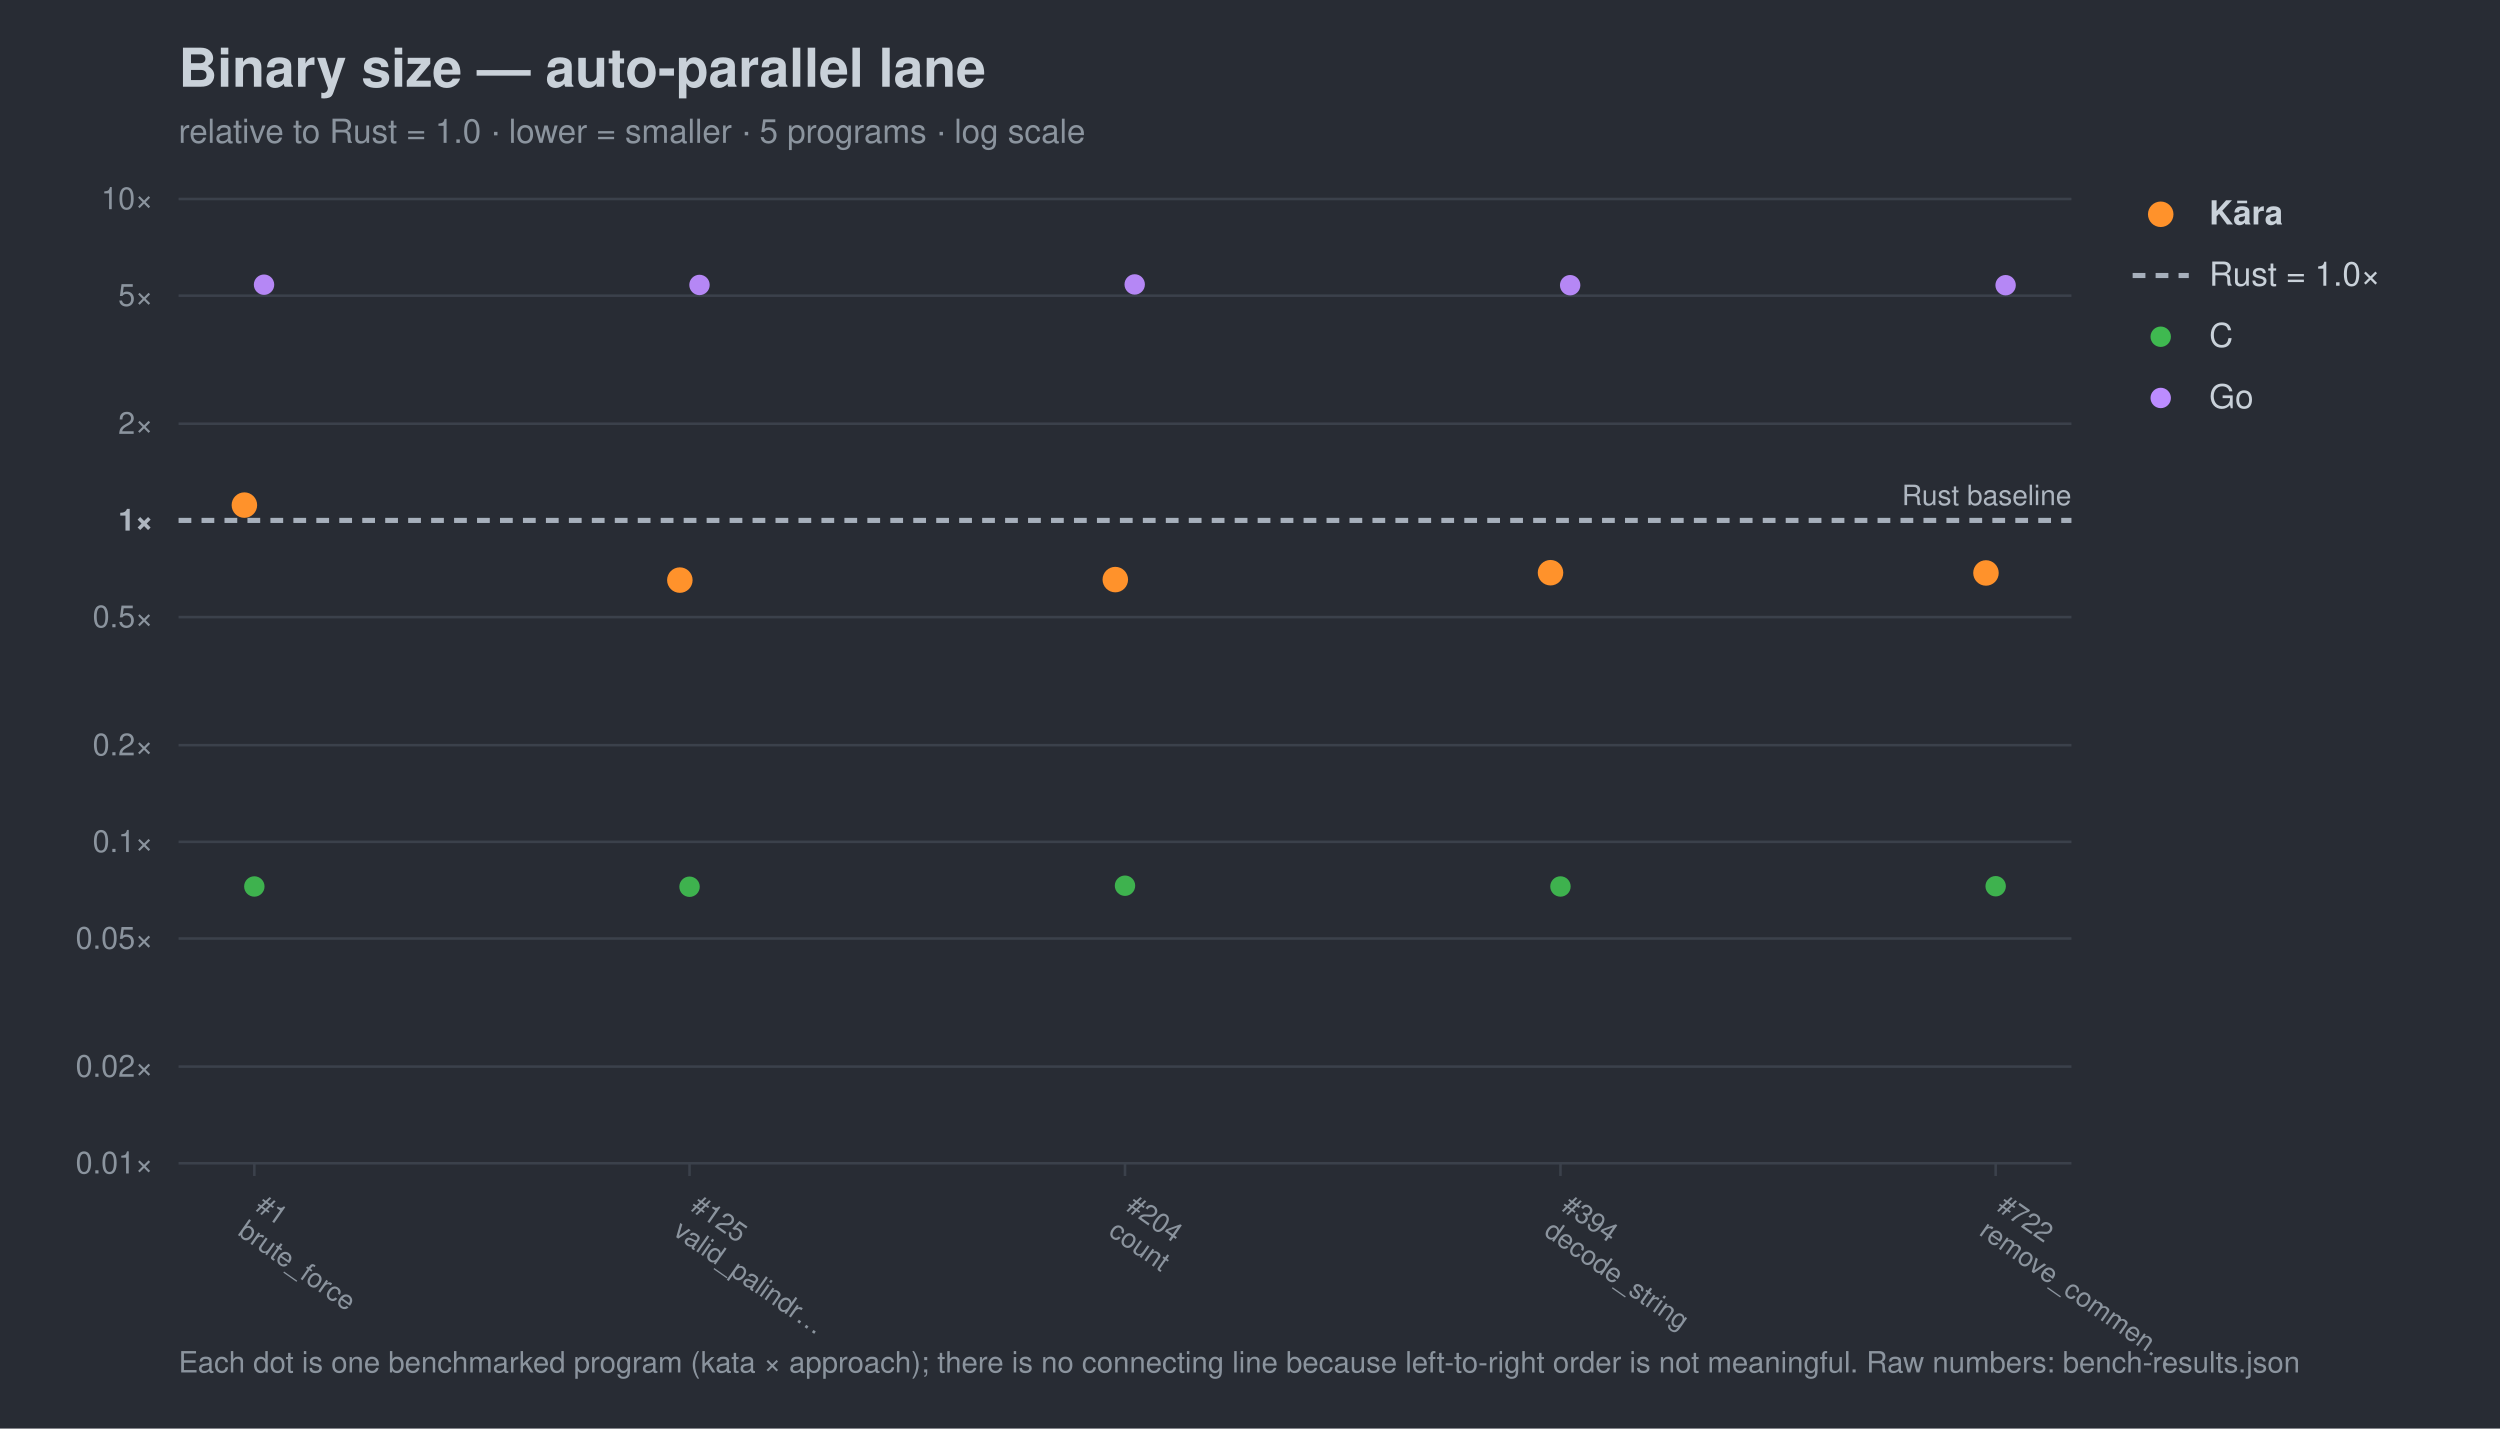
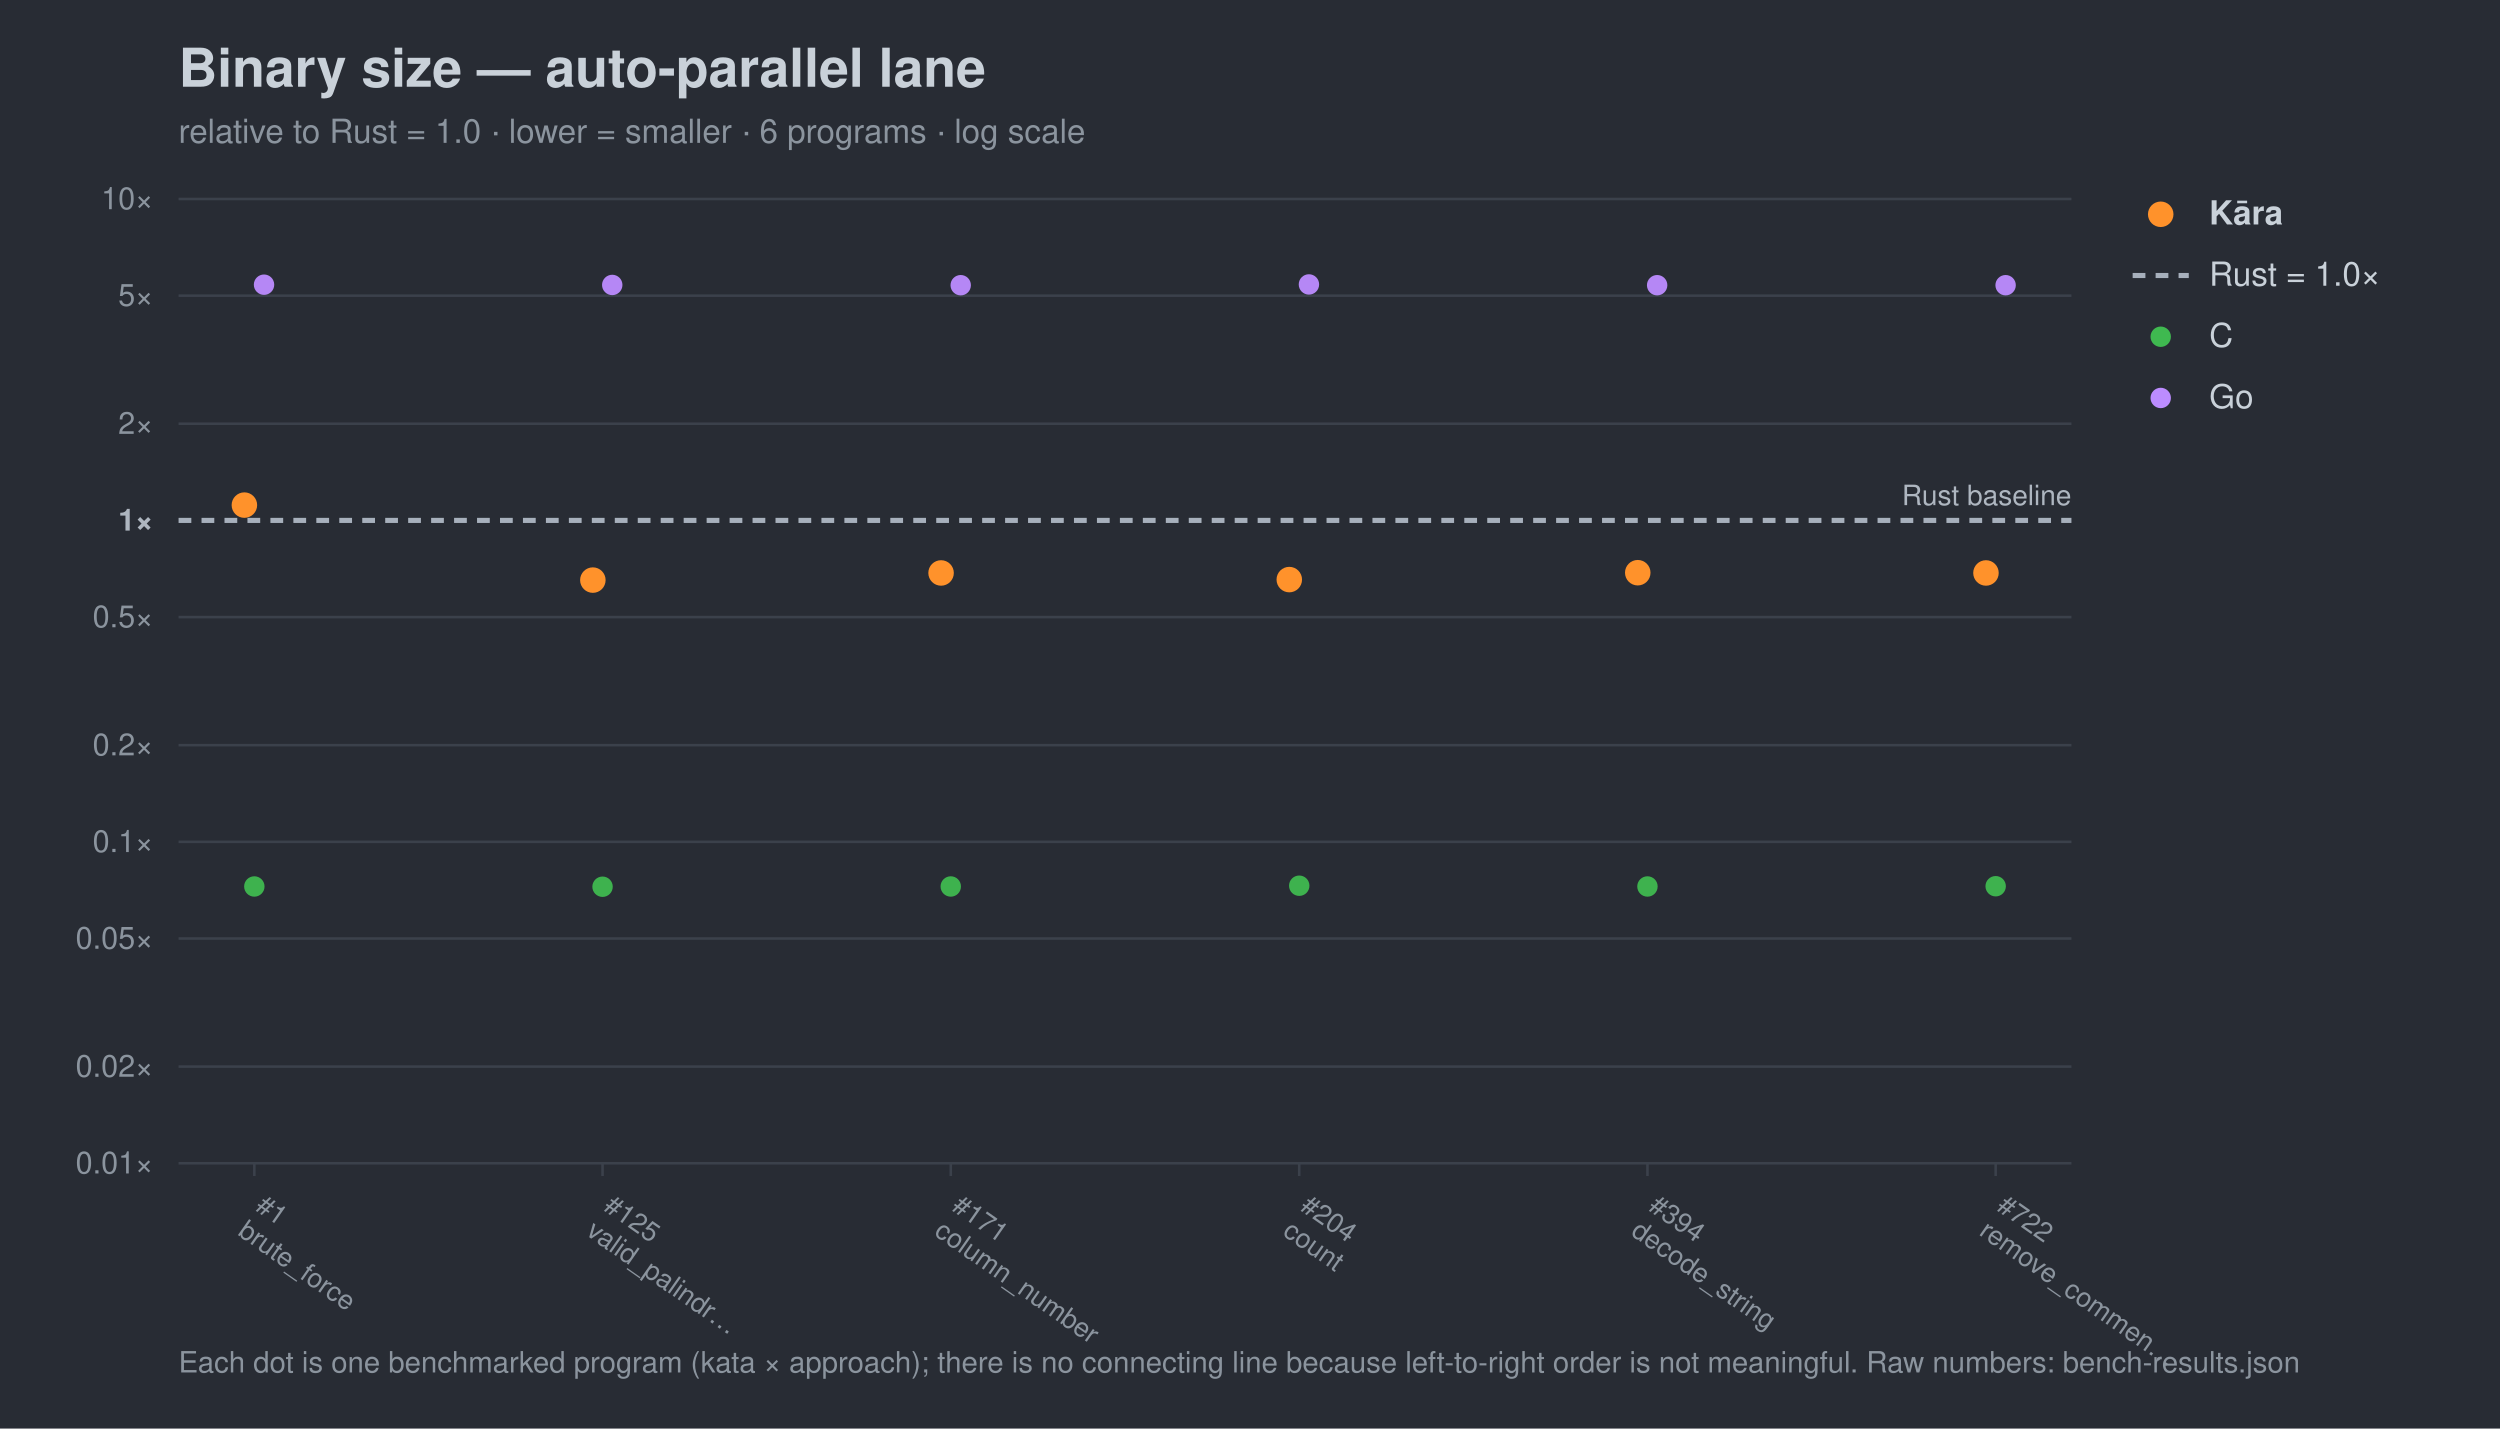
<svg xmlns="http://www.w3.org/2000/svg" width="980" height="560" viewBox="0 0 980 560" font-family="-apple-system,Segoe UI,Helvetica,Arial,sans-serif">
  <rect width="980" height="560" fill="#282c34" />
  <text x="70" y="34" font-size="21" font-weight="700" fill="#c9d1d9">Binary size — auto-parallel lane</text>
-   <text x="70" y="56" font-size="13" fill="#8b949e">relative to Rust = 1.0 · lower = smaller · 5 programs · log scale</text>
+   <text x="70" y="56" font-size="13" fill="#8b949e">relative to Rust = 1.0 · lower = smaller · 6 programs · log scale</text>
  <line x1="70" y1="456.0" x2="812" y2="456.0" stroke="#3b414b" stroke-width="1" />
  <text x="60" y="460.0" font-size="12" text-anchor="end" fill="#8b949e">0.01×</text>
  <line x1="70" y1="418.1" x2="812" y2="418.1" stroke="#3b414b" stroke-width="1" />
  <text x="60" y="422.1" font-size="12" text-anchor="end" fill="#8b949e">0.02×</text>
  <line x1="70" y1="367.9" x2="812" y2="367.9" stroke="#3b414b" stroke-width="1" />
  <text x="60" y="371.9" font-size="12" text-anchor="end" fill="#8b949e">0.05×</text>
  <line x1="70" y1="330.0" x2="812" y2="330.0" stroke="#3b414b" stroke-width="1" />
  <text x="60" y="334.0" font-size="12" text-anchor="end" fill="#8b949e">0.1×</text>
  <line x1="70" y1="292.1" x2="812" y2="292.1" stroke="#3b414b" stroke-width="1" />
  <text x="60" y="296.1" font-size="12" text-anchor="end" fill="#8b949e">0.2×</text>
  <line x1="70" y1="241.9" x2="812" y2="241.9" stroke="#3b414b" stroke-width="1" />
  <text x="60" y="245.9" font-size="12" text-anchor="end" fill="#8b949e">0.5×</text>
  <line x1="70" y1="204.0" x2="812" y2="204.0" stroke="#a7b0bc" stroke-width="2" stroke-dasharray="5 4" />
  <text x="60" y="208.0" font-size="12" text-anchor="end" fill="#aeb6c0" font-weight="700">1×</text>
  <line x1="70" y1="166.1" x2="812" y2="166.1" stroke="#3b414b" stroke-width="1" />
  <text x="60" y="170.1" font-size="12" text-anchor="end" fill="#8b949e">2×</text>
  <line x1="70" y1="115.9" x2="812" y2="115.9" stroke="#3b414b" stroke-width="1" />
  <text x="60" y="119.9" font-size="12" text-anchor="end" fill="#8b949e">5×</text>
  <line x1="70" y1="78.0" x2="812" y2="78.0" stroke="#3b414b" stroke-width="1" />
  <text x="60" y="82.0" font-size="12" text-anchor="end" fill="#8b949e">10×</text>
  <text x="812" y="198.0" font-size="11" text-anchor="end" fill="#aeb6c0">Rust baseline</text>
  <line x1="99.7" y1="456" x2="99.7" y2="461" stroke="#3b414b" />
  <g transform="translate(99.7,474) rotate(35)">
    <text x="0" y="0" font-size="10.5" fill="#8b949e">#1</text>
    <text x="0" y="12" font-size="10.5" fill="#8b949e">brute_force</text>
  </g>
-   <line x1="270.3" y1="456" x2="270.3" y2="461" stroke="#3b414b" />
-   <g transform="translate(270.3,474) rotate(35)">
+   <line x1="236.2" y1="456" x2="236.2" y2="461" stroke="#3b414b" />
+   <g transform="translate(236.2,474) rotate(35)">
    <text x="0" y="0" font-size="10.5" fill="#8b949e">#125</text>
    <text x="0" y="12" font-size="10.5" fill="#8b949e">valid_palindr…</text>
  </g>
-   <line x1="441.0" y1="456" x2="441.0" y2="461" stroke="#3b414b" />
-   <g transform="translate(441.0,474) rotate(35)">
+   <line x1="372.7" y1="456" x2="372.7" y2="461" stroke="#3b414b" />
+   <g transform="translate(372.7,474) rotate(35)">
+     <text x="0" y="0" font-size="10.5" fill="#8b949e">#171</text>
+     <text x="0" y="12" font-size="10.5" fill="#8b949e">column_number</text>
+   </g>
+   <line x1="509.3" y1="456" x2="509.3" y2="461" stroke="#3b414b" />
+   <g transform="translate(509.3,474) rotate(35)">
    <text x="0" y="0" font-size="10.5" fill="#8b949e">#204</text>
    <text x="0" y="12" font-size="10.5" fill="#8b949e">count</text>
  </g>
-   <line x1="611.7" y1="456" x2="611.7" y2="461" stroke="#3b414b" />
-   <g transform="translate(611.7,474) rotate(35)">
+   <line x1="645.8" y1="456" x2="645.8" y2="461" stroke="#3b414b" />
+   <g transform="translate(645.8,474) rotate(35)">
    <text x="0" y="0" font-size="10.5" fill="#8b949e">#394</text>
    <text x="0" y="12" font-size="10.5" fill="#8b949e">decode_string</text>
  </g>
  <line x1="782.3" y1="456" x2="782.3" y2="461" stroke="#3b414b" />
  <g transform="translate(782.3,474) rotate(35)">
    <text x="0" y="0" font-size="10.5" fill="#8b949e">#722</text>
    <text x="0" y="12" font-size="10.5" fill="#8b949e">remove_commen…</text>
  </g>
  <circle cx="99.7" cy="347.5" r="4.0" fill="#3fb950" opacity="0.95" />
-   <circle cx="270.3" cy="347.6" r="4.0" fill="#3fb950" opacity="0.95" />
-   <circle cx="441.0" cy="347.2" r="4.0" fill="#3fb950" opacity="0.95" />
-   <circle cx="611.7" cy="347.5" r="4.0" fill="#3fb950" opacity="0.95" />
+   <circle cx="236.2" cy="347.6" r="4.0" fill="#3fb950" opacity="0.95" />
+   <circle cx="372.7" cy="347.5" r="4.0" fill="#3fb950" opacity="0.95" />
+   <circle cx="509.3" cy="347.2" r="4.0" fill="#3fb950" opacity="0.95" />
+   <circle cx="645.8" cy="347.5" r="4.0" fill="#3fb950" opacity="0.95" />
  <circle cx="782.3" cy="347.4" r="4.0" fill="#3fb950" opacity="0.95" />
  <circle cx="103.5" cy="111.6" r="4.0" fill="#bc8cff" opacity="0.95" />
-   <circle cx="274.2" cy="111.7" r="4.0" fill="#bc8cff" opacity="0.95" />
-   <circle cx="444.8" cy="111.5" r="4.0" fill="#bc8cff" opacity="0.95" />
-   <circle cx="615.5" cy="111.8" r="4.0" fill="#bc8cff" opacity="0.95" />
+   <circle cx="240.0" cy="111.7" r="4.0" fill="#bc8cff" opacity="0.95" />
+   <circle cx="376.6" cy="111.8" r="4.0" fill="#bc8cff" opacity="0.95" />
+   <circle cx="513.1" cy="111.5" r="4.0" fill="#bc8cff" opacity="0.95" />
+   <circle cx="649.6" cy="111.8" r="4.0" fill="#bc8cff" opacity="0.95" />
  <circle cx="786.2" cy="111.8" r="4.0" fill="#bc8cff" opacity="0.95" />
  <circle cx="95.8" cy="198.0" r="5.0" fill="#ff922b" opacity="1.0" />
-   <circle cx="266.5" cy="227.4" r="5.0" fill="#ff922b" opacity="1.0" />
-   <circle cx="437.2" cy="227.2" r="5.0" fill="#ff922b" opacity="1.0" />
-   <circle cx="607.8" cy="224.5" r="5.0" fill="#ff922b" opacity="1.0" />
+   <circle cx="232.4" cy="227.4" r="5.0" fill="#ff922b" opacity="1.0" />
+   <circle cx="368.9" cy="224.6" r="5.0" fill="#ff922b" opacity="1.0" />
+   <circle cx="505.4" cy="227.2" r="5.0" fill="#ff922b" opacity="1.0" />
+   <circle cx="642.0" cy="224.5" r="5.0" fill="#ff922b" opacity="1.0" />
  <circle cx="778.5" cy="224.6" r="5.0" fill="#ff922b" opacity="1.0" />
  <circle cx="847" cy="84" r="5" fill="#ff922b" />
  <text x="866" y="88" font-size="13" fill="#c9d1d9" font-weight="700">Kāra</text>
  <line x1="836" y1="108" x2="858" y2="108" stroke="#a7b0bc" stroke-width="2" stroke-dasharray="5 4" />
  <text x="866" y="112" font-size="13" fill="#c9d1d9" font-weight="400">Rust = 1.0×</text>
  <circle cx="847" cy="132" r="4" fill="#3fb950" />
  <text x="866" y="136" font-size="13" fill="#c9d1d9" font-weight="400">C</text>
  <circle cx="847" cy="156" r="4" fill="#bc8cff" />
  <text x="866" y="160" font-size="13" fill="#c9d1d9" font-weight="400">Go</text>
  <text x="70" y="538" font-size="11.5" fill="#8b949e">Each dot is one benchmarked program (kata × approach); there is no connecting line because left-to-right order is not meaningful. Raw numbers: bench-results.json</text>
</svg>
